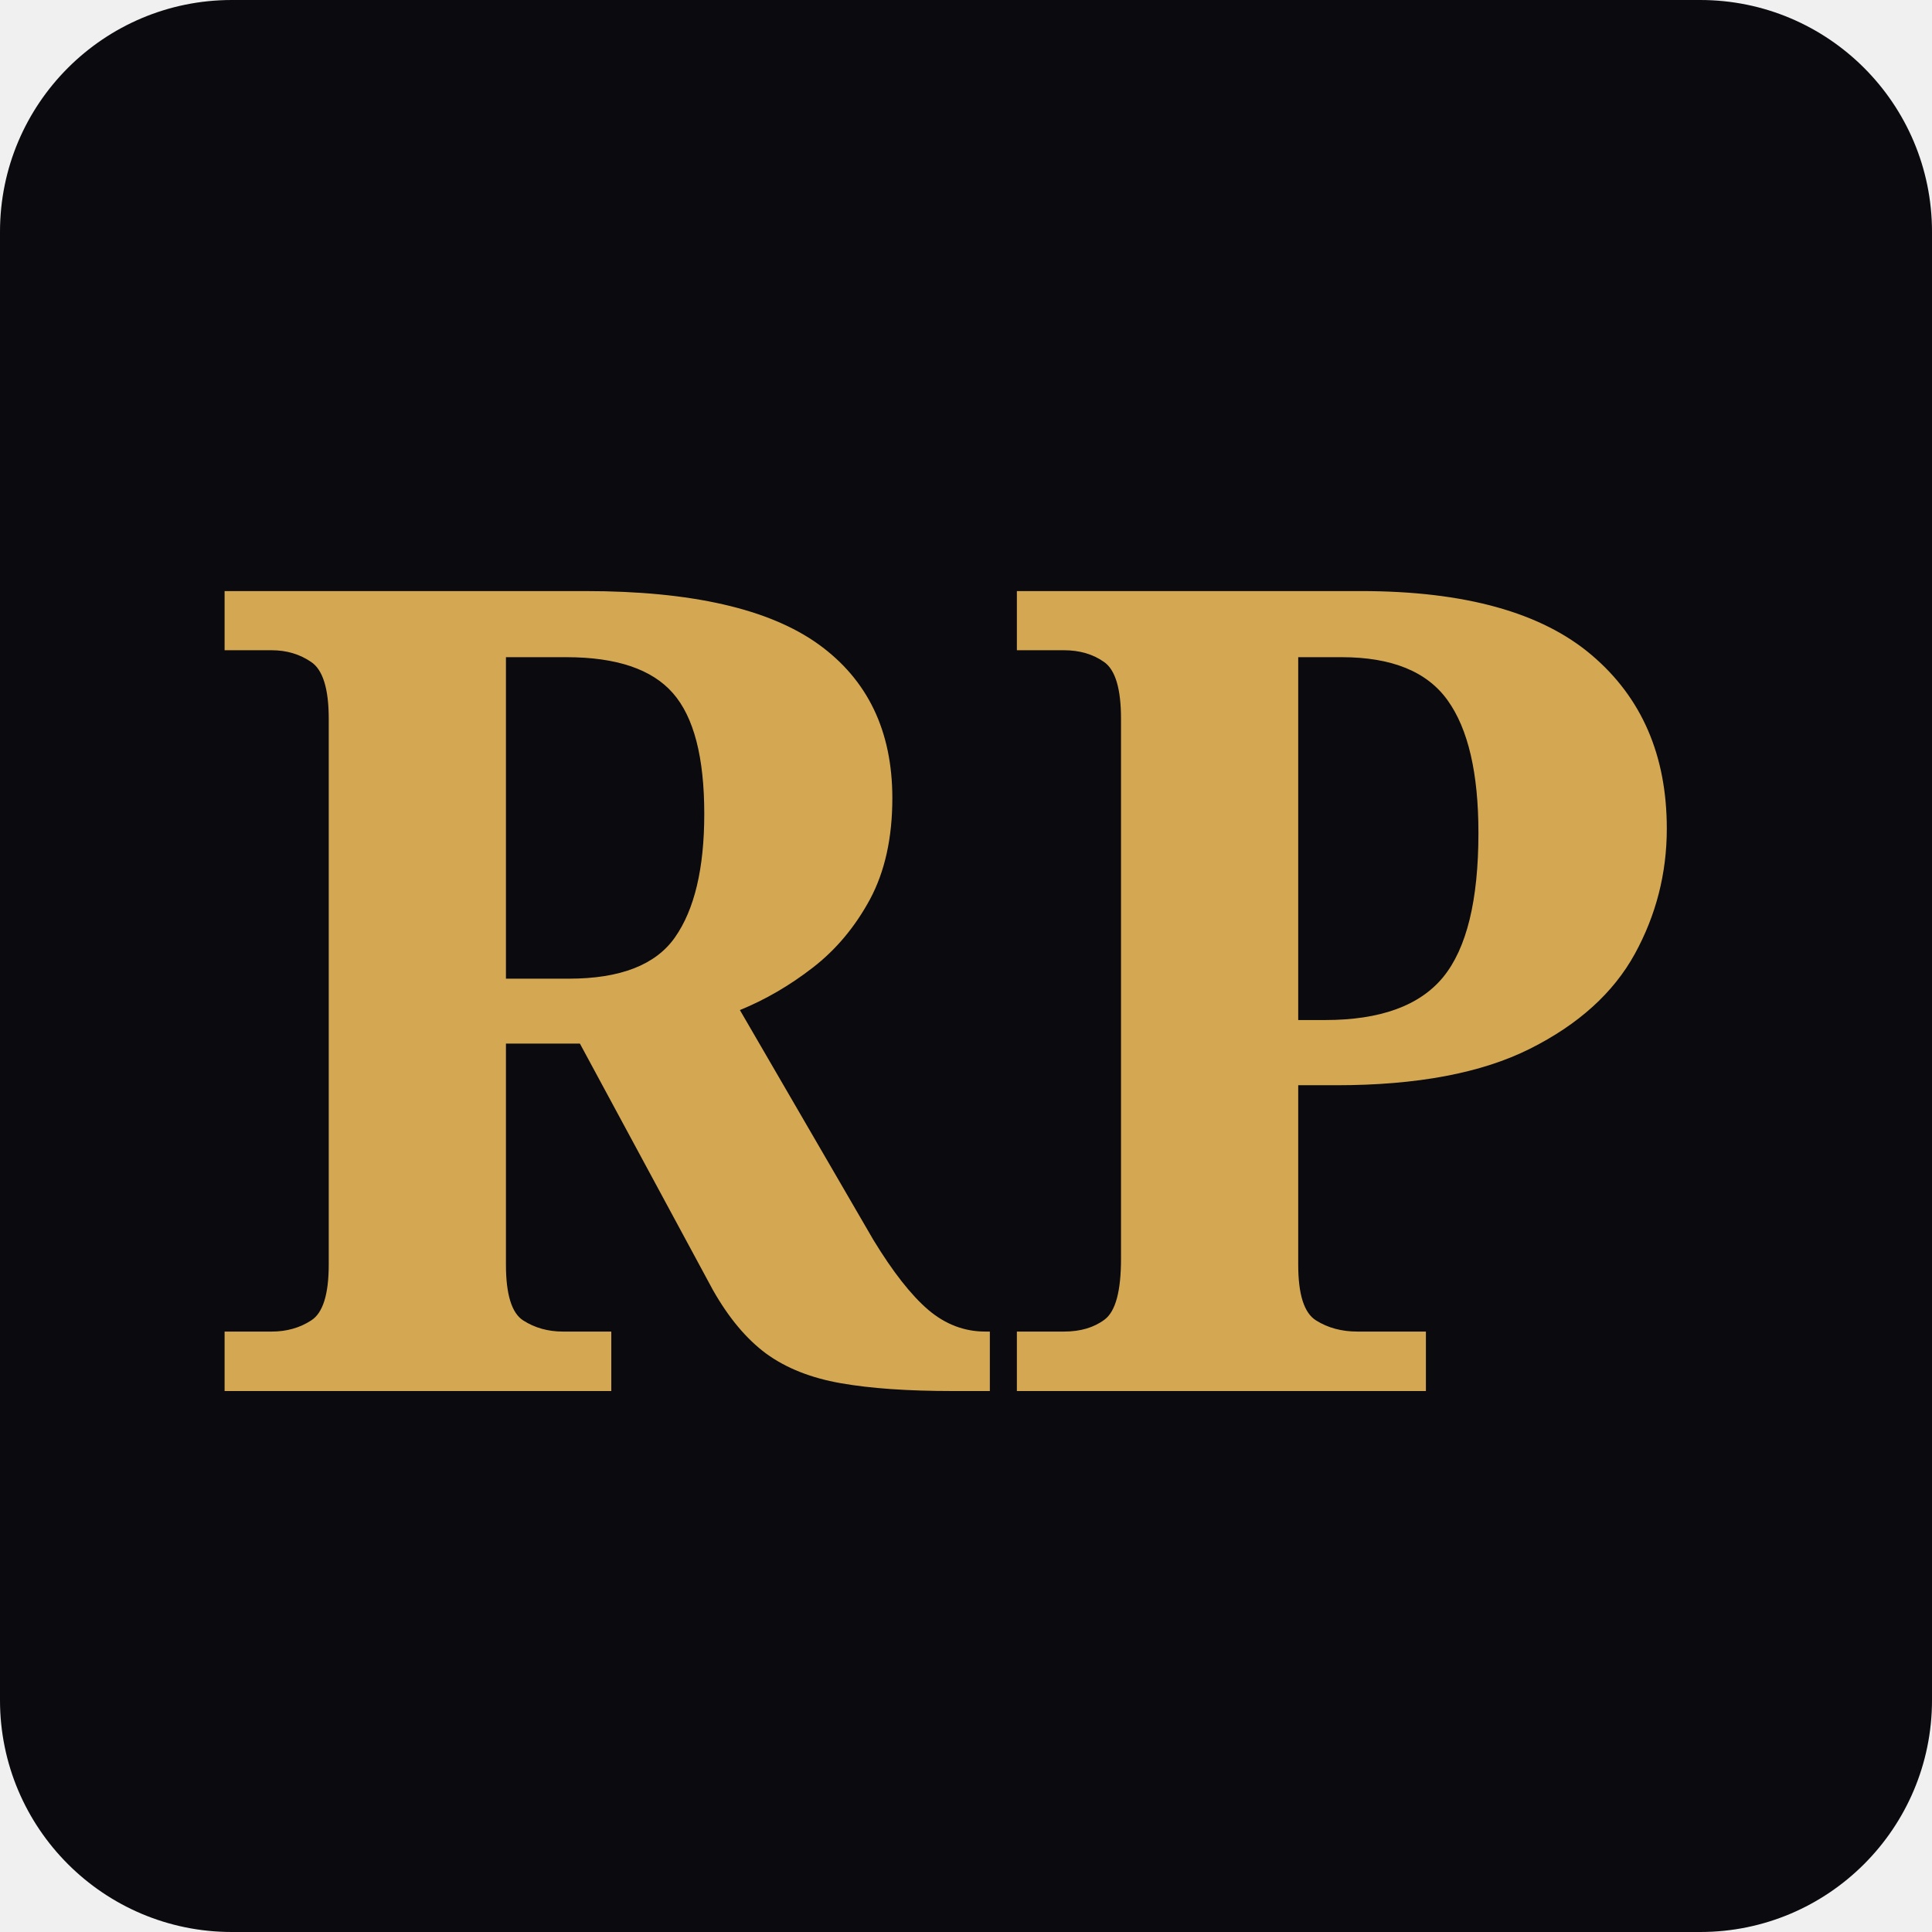
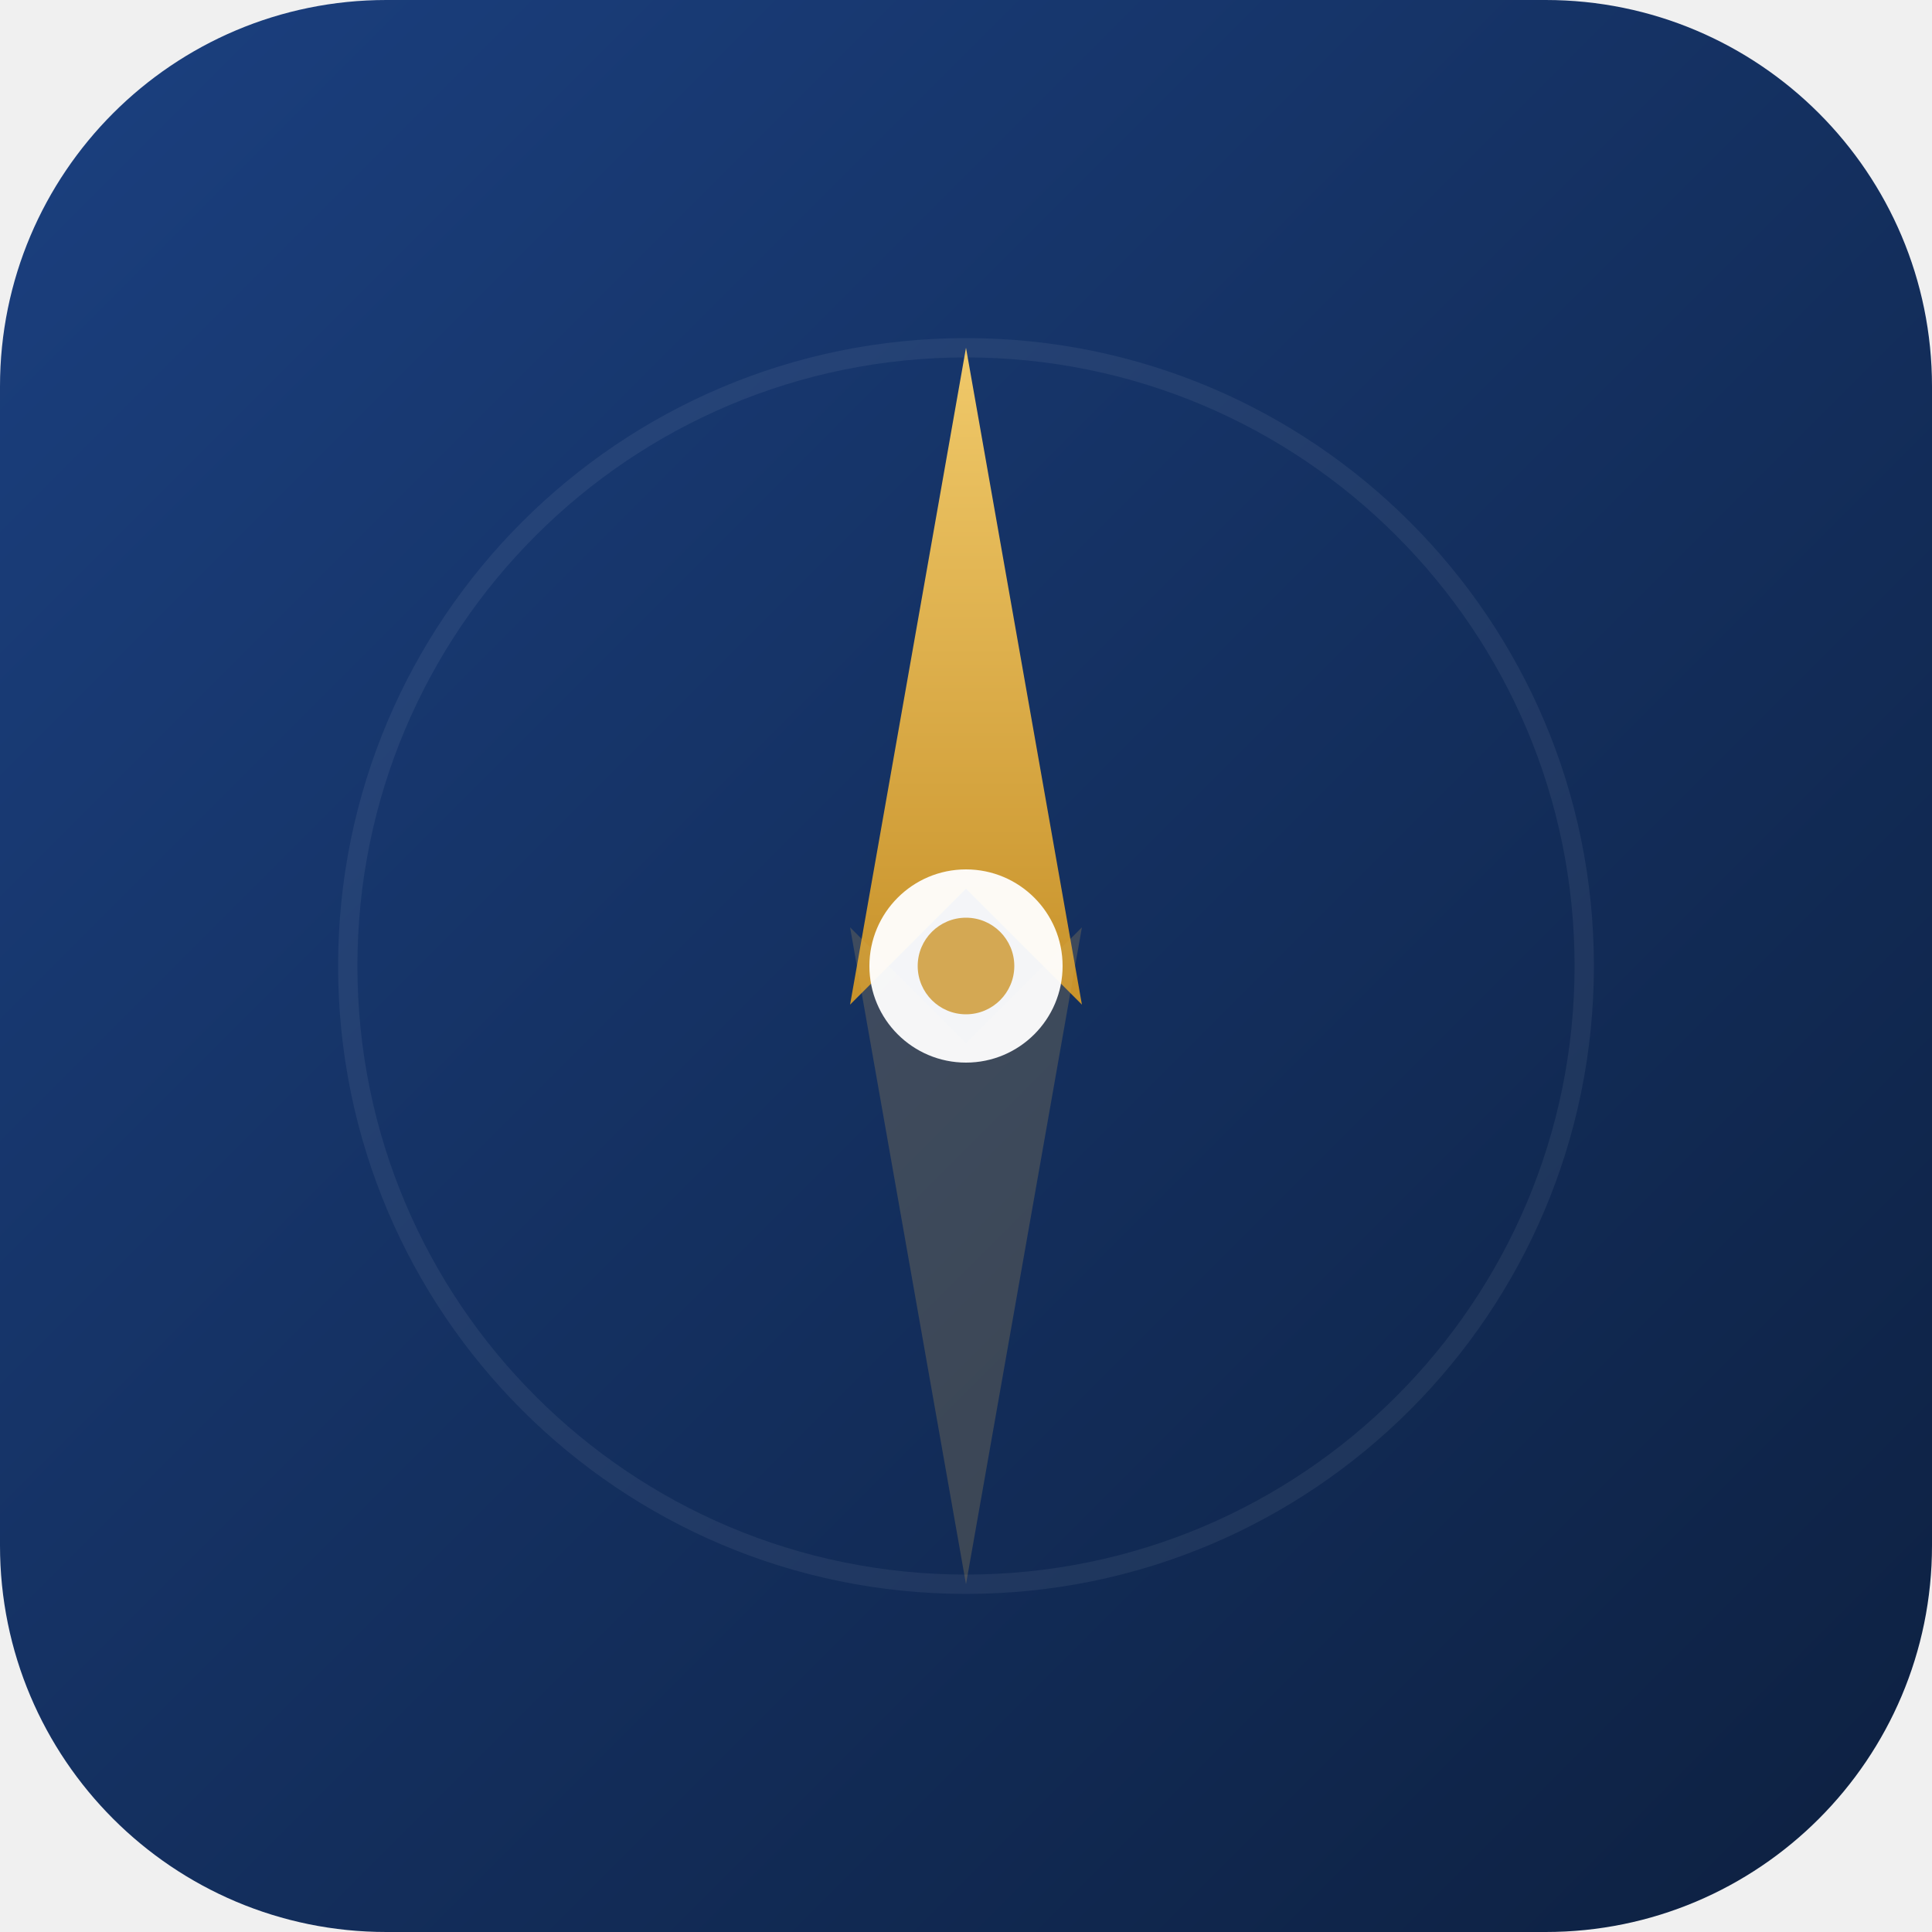
<svg xmlns="http://www.w3.org/2000/svg" viewBox="0 0 100 100">
-   <rect width="100" height="100" rx="12" fill="#0A0A0F" />
-   <text y="72" x="10" font-size="58" font-weight="900" fill="#D4A853" font-family="Georgia,serif">RP</text>
+   <defs>
+     <linearGradient id="bg" x1="0%" y1="0%" x2="100%" y2="100%">
+       <stop offset="0%" stop-color="#1B4080" />
+       <stop offset="100%" stop-color="#0D2040" />
+     </linearGradient>
+     <linearGradient id="needle" x1="0%" y1="0%" x2="0%" y2="100%">
+       <stop offset="0%" stop-color="#F0C96A" />
+       <stop offset="100%" stop-color="#C8922A" />
+     </linearGradient>
+   </defs>
+   <rect width="100" height="100" rx="20" fill="url(#bg)" />
+   <circle cx="50" cy="50" r="32" fill="none" stroke="rgba(255,255,255,0.06)" stroke-width="1" />
+   <polygon points="50,18 44,52 50,46 56,52" fill="url(#needle)" />
+   <polygon points="50,82 56,48 50,54 44,48" fill="rgba(212,168,83,0.22)" />
+   <circle cx="50" cy="50" r="5" fill="white" opacity="0.95" />
+   <circle cx="50" cy="50" r="2.5" fill="#D4A853" />
</svg>
